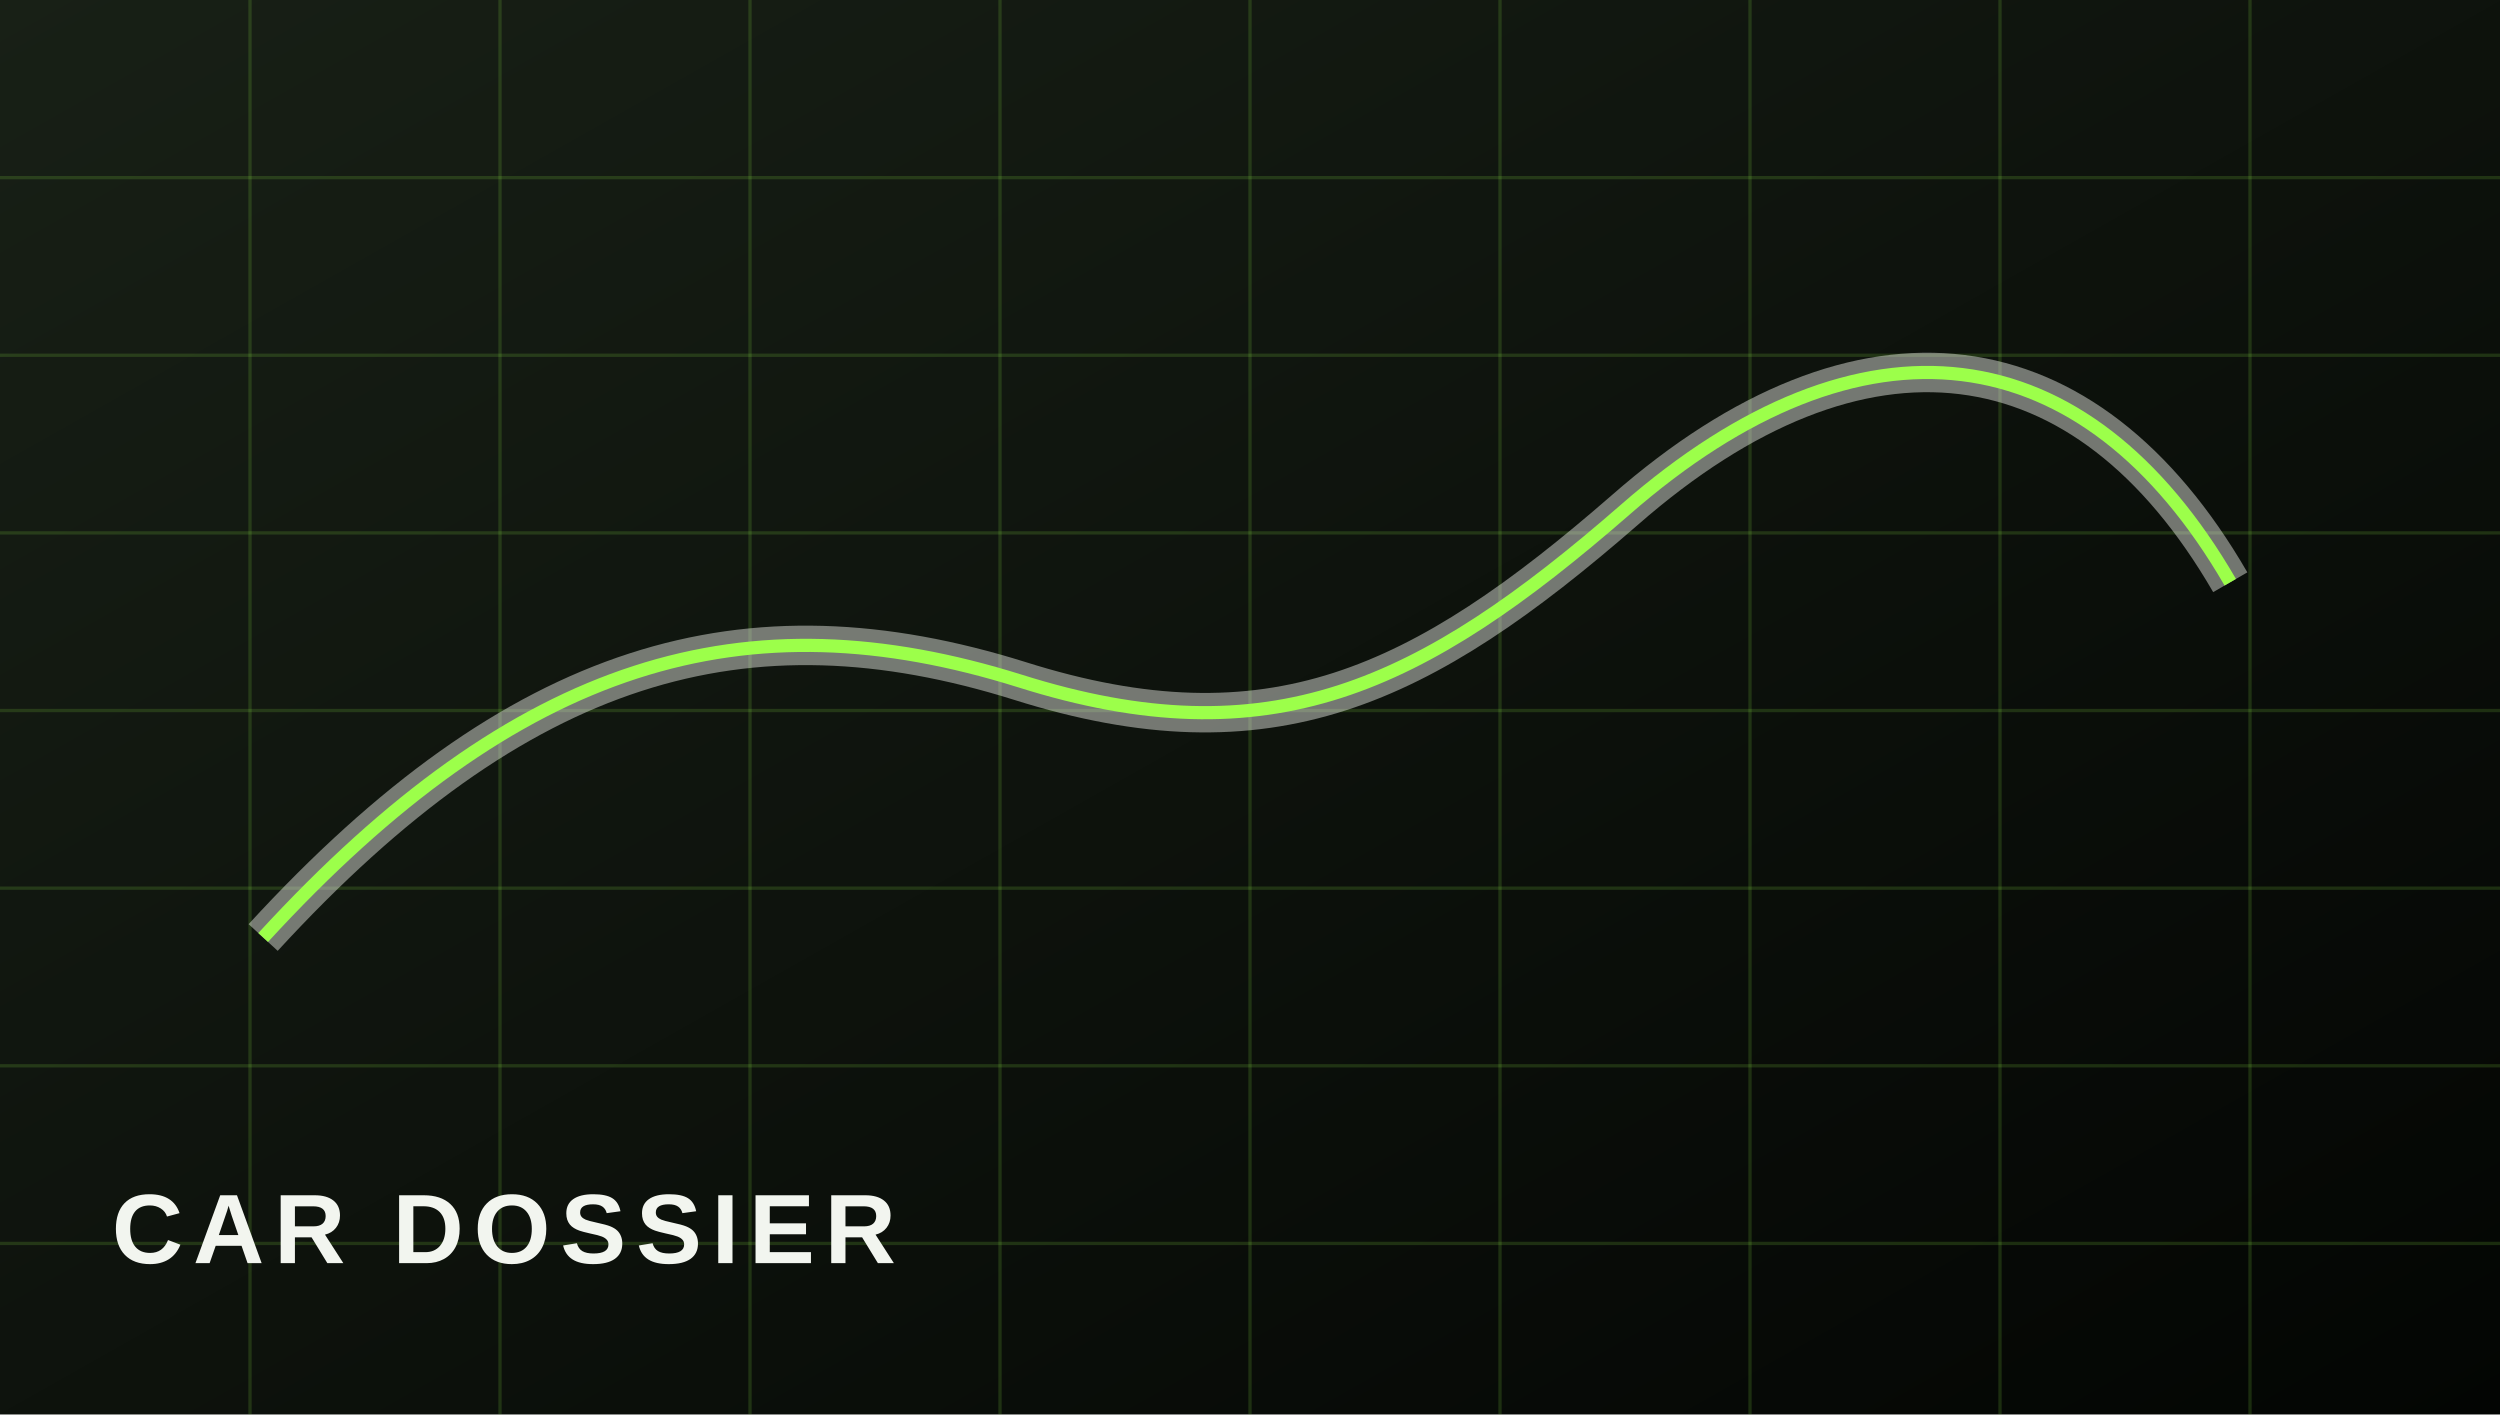
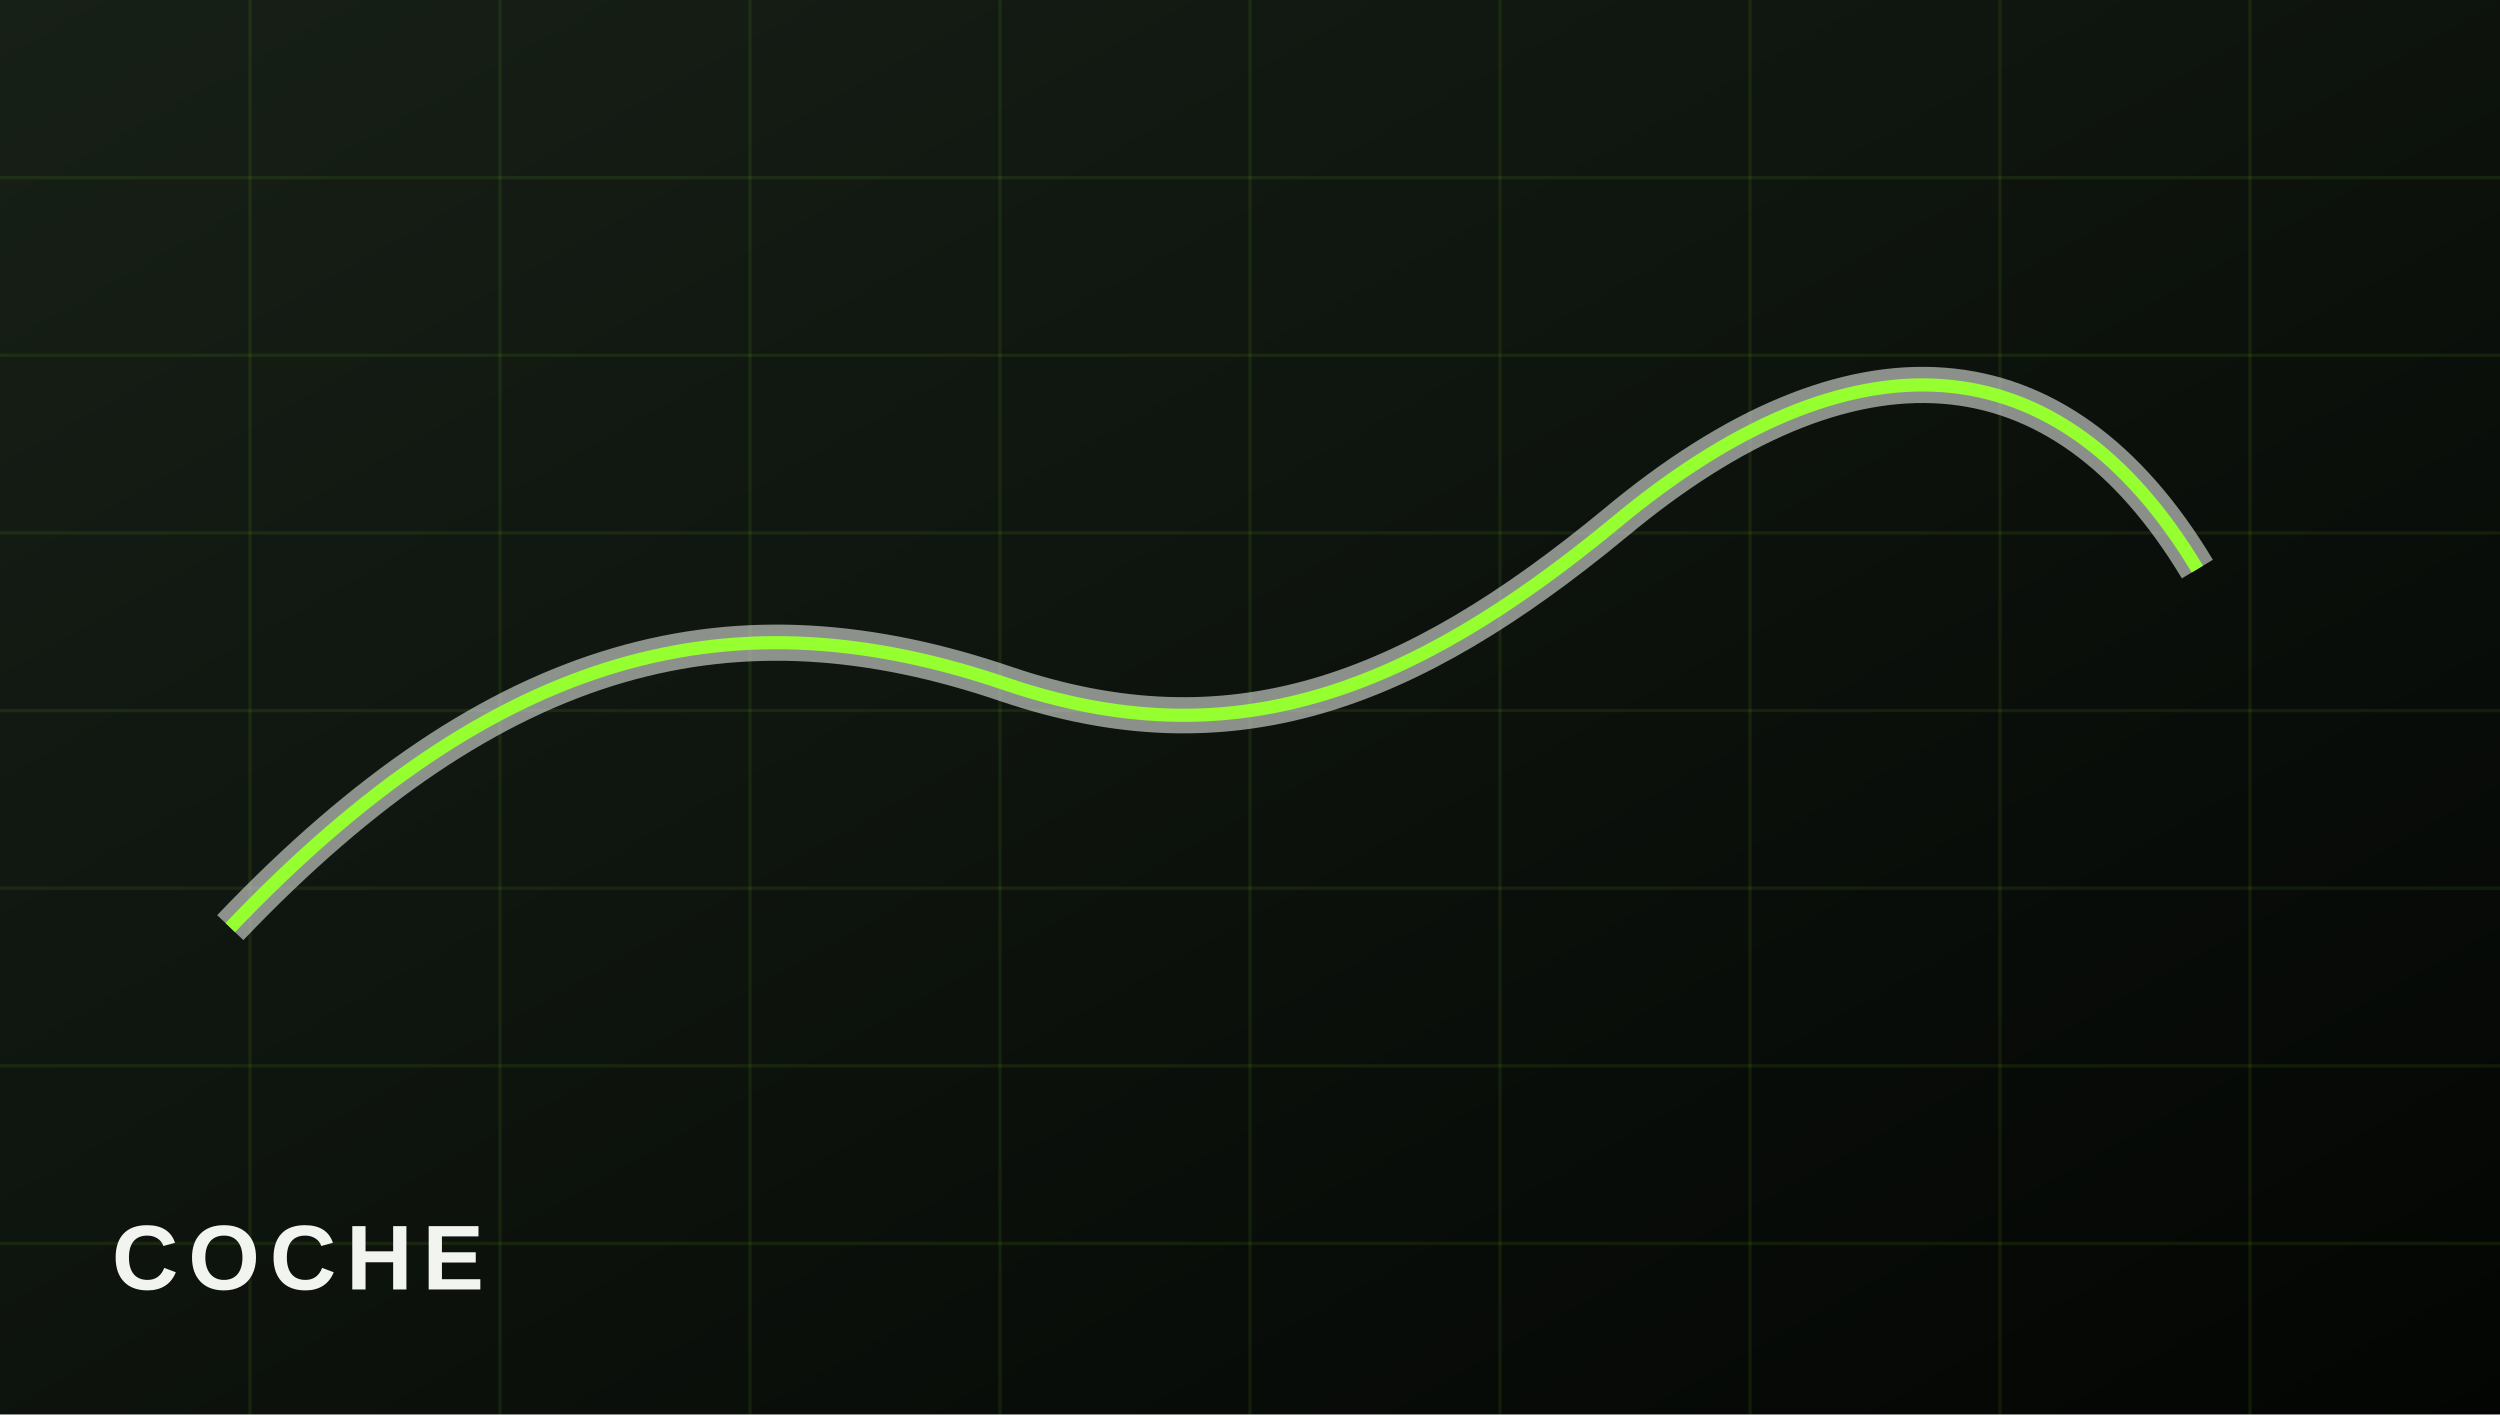
<svg xmlns="http://www.w3.org/2000/svg" viewBox="0 0 760 430">
  <defs>
    <linearGradient id="g" x1="0" y1="0" x2="1" y2="1">
-       <stop offset="0" stop-color="#182016" />
+       <stop offset="0" stop-color="#172017" />
      <stop offset="1" stop-color="#030503" />
    </linearGradient>
  </defs>
  <rect width="760" height="430" fill="url(#g)" />
-   <g stroke="#9cff4a" stroke-opacity=".15" stroke-width="1">
+   <g stroke="#96ff2f" stroke-opacity=".08" stroke-width="1">
    <path d="M0 54h760M0 108h760M0 162h760M0 216h760M0 270h760M0 324h760M0 378h760" />
    <path d="M76 0v430M152 0v430M228 0v430M304 0v430M380 0v430M456 0v430M532 0v430M608 0v430M684 0v430" />
  </g>
-   <path d="M80 285c78-85 147-104 230-78 76 24 122 2 184-52 72-63 140-54 184 22" fill="none" stroke="#f2f5ef" stroke-width="12" stroke-opacity=".45" />
-   <path d="M80 285c78-85 147-104 230-78 76 24 122 2 184-52 72-63 140-54 184 22" fill="none" stroke="#9cff4a" stroke-width="4" />
-   <text x="34" y="384" fill="#f2f5ef" font-family="Arial, sans-serif" font-size="30" font-weight="700" letter-spacing="3">CAR DOSSIER</text>
+   <path d="M70 282c82-86 154-102 236-74 68 23 122 3 185-49 72-60 135-56 177 14" fill="none" stroke="#d8ddd8" stroke-opacity=".62" stroke-width="11" />
+   <path d="M70 282c82-86 154-102 236-74 68 23 122 3 185-49 72-60 135-56 177 14" fill="none" stroke="#96ff2f" stroke-width="4" />
+   <text x="34" y="392" fill="#f2f4ef" font-family="Arial, sans-serif" font-size="28" font-weight="700" letter-spacing="3">COCHE</text>
</svg>
